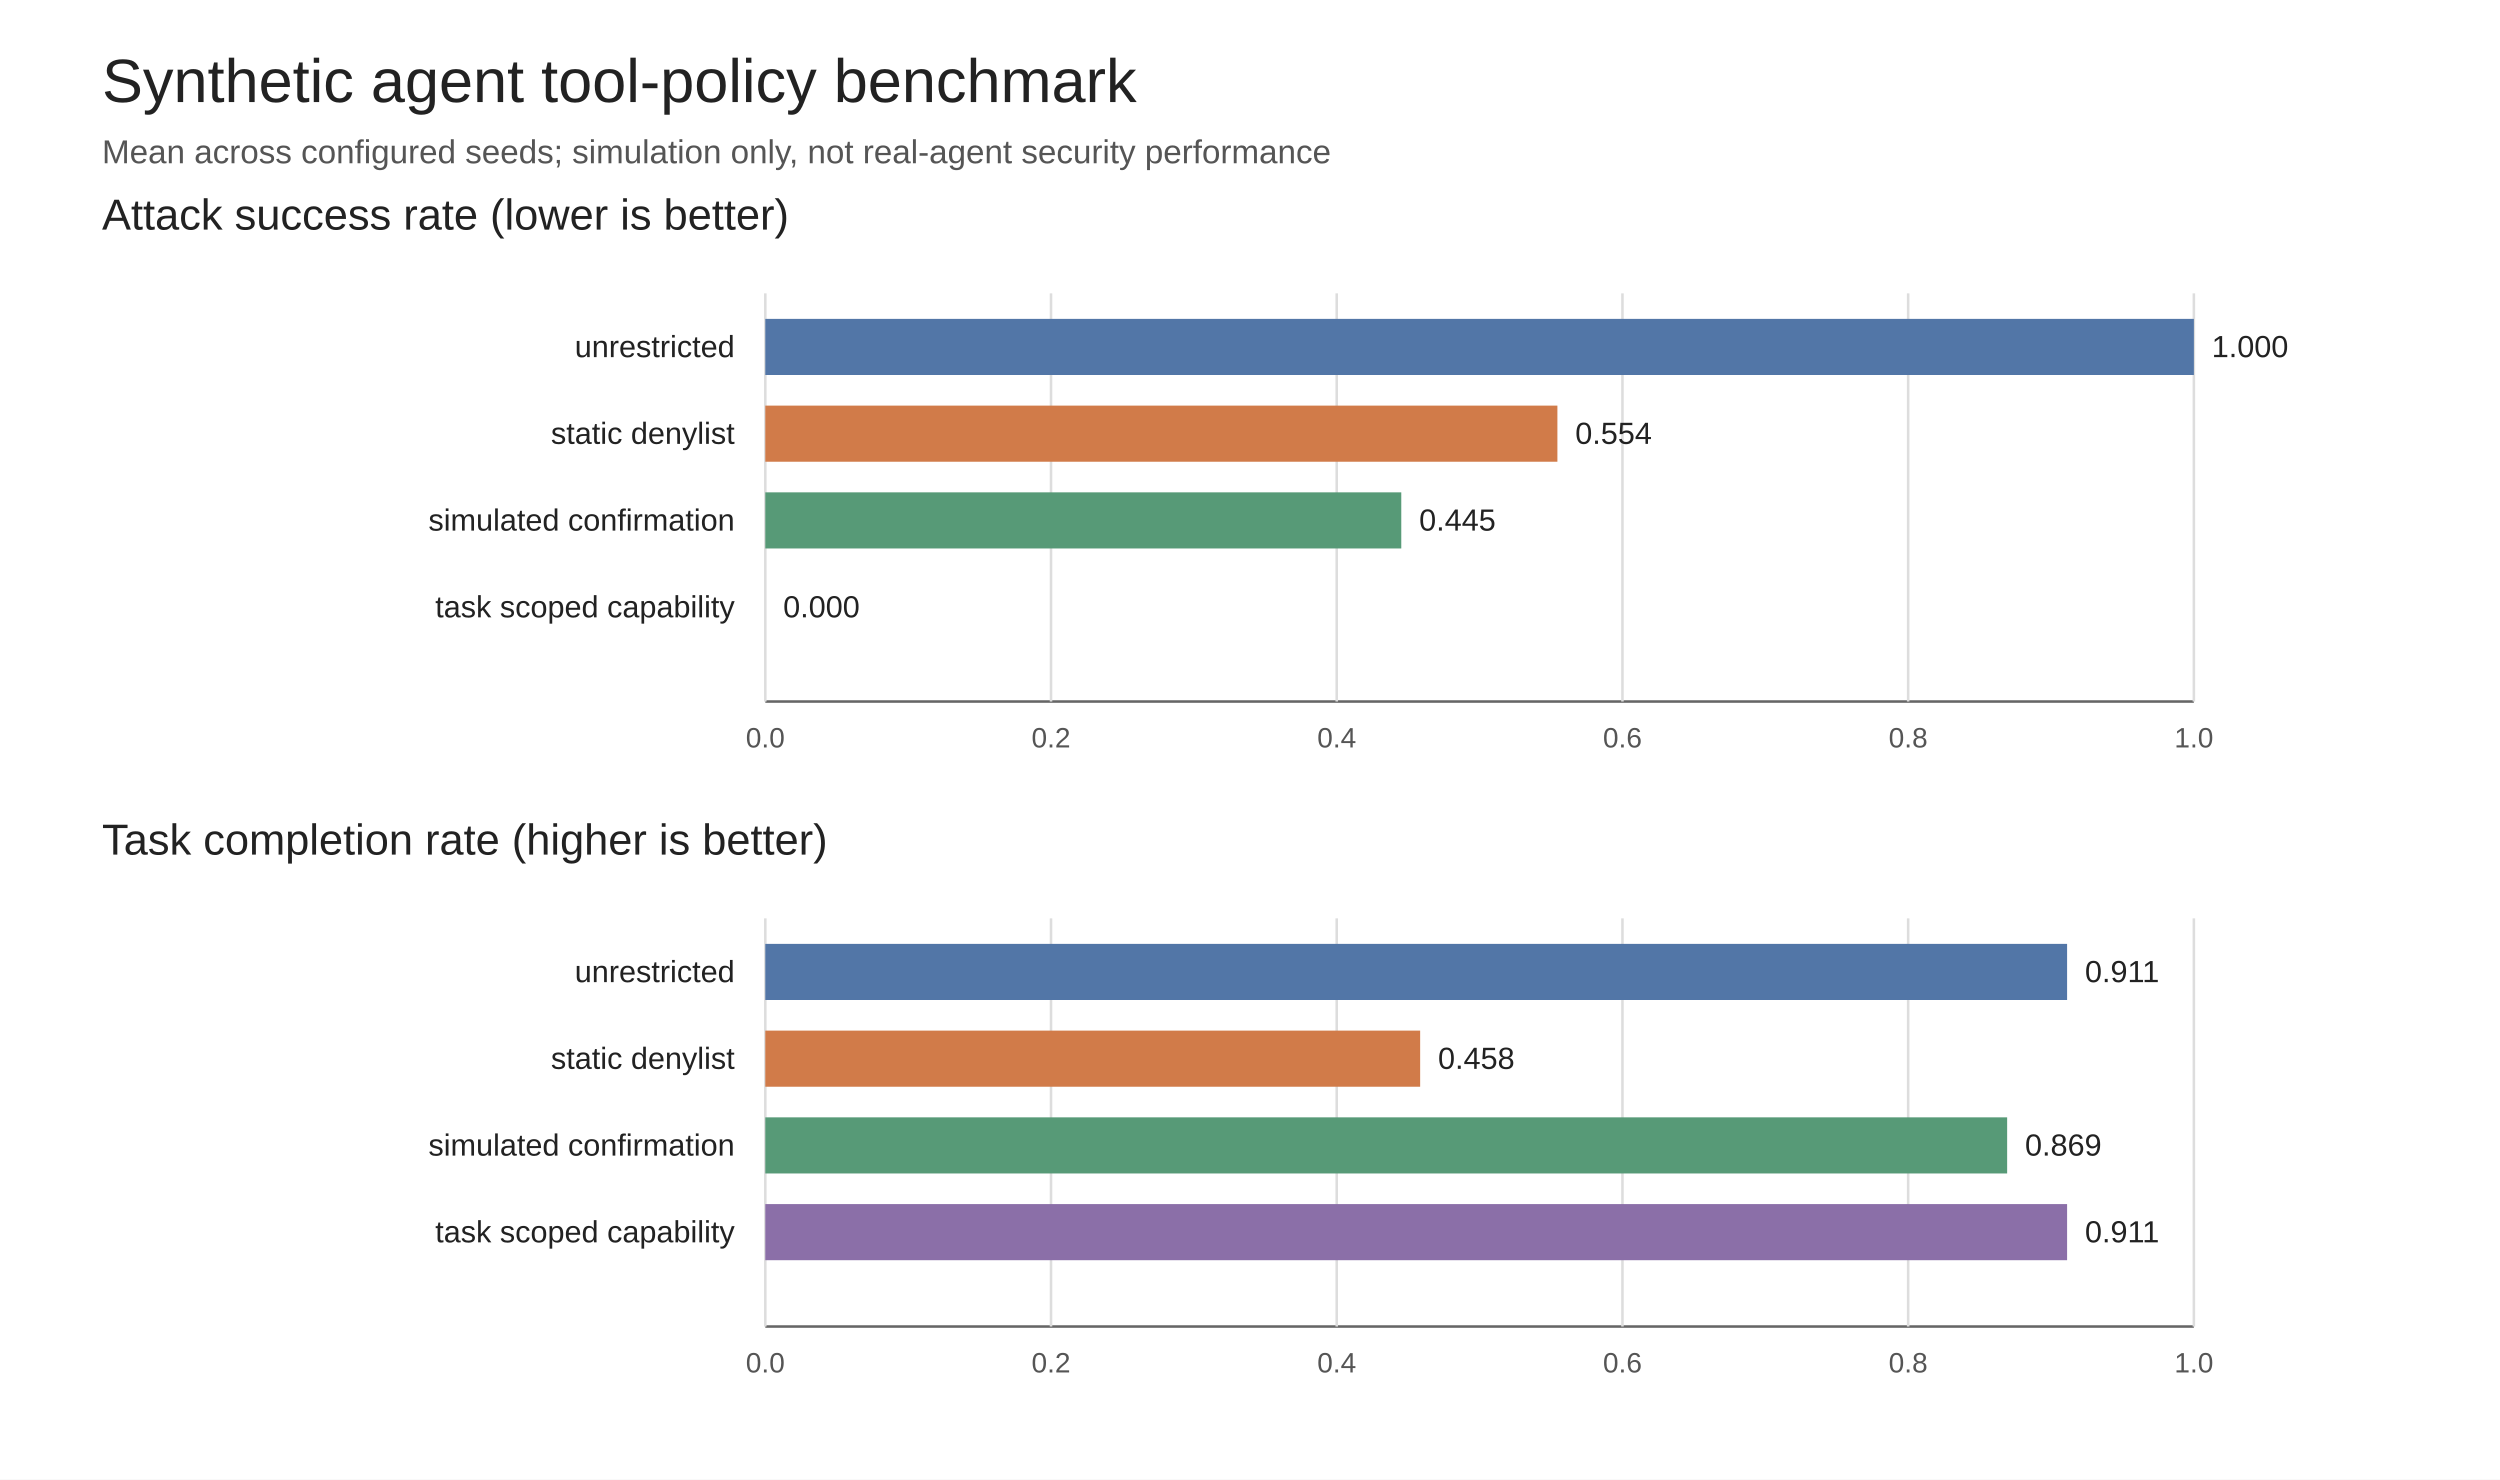
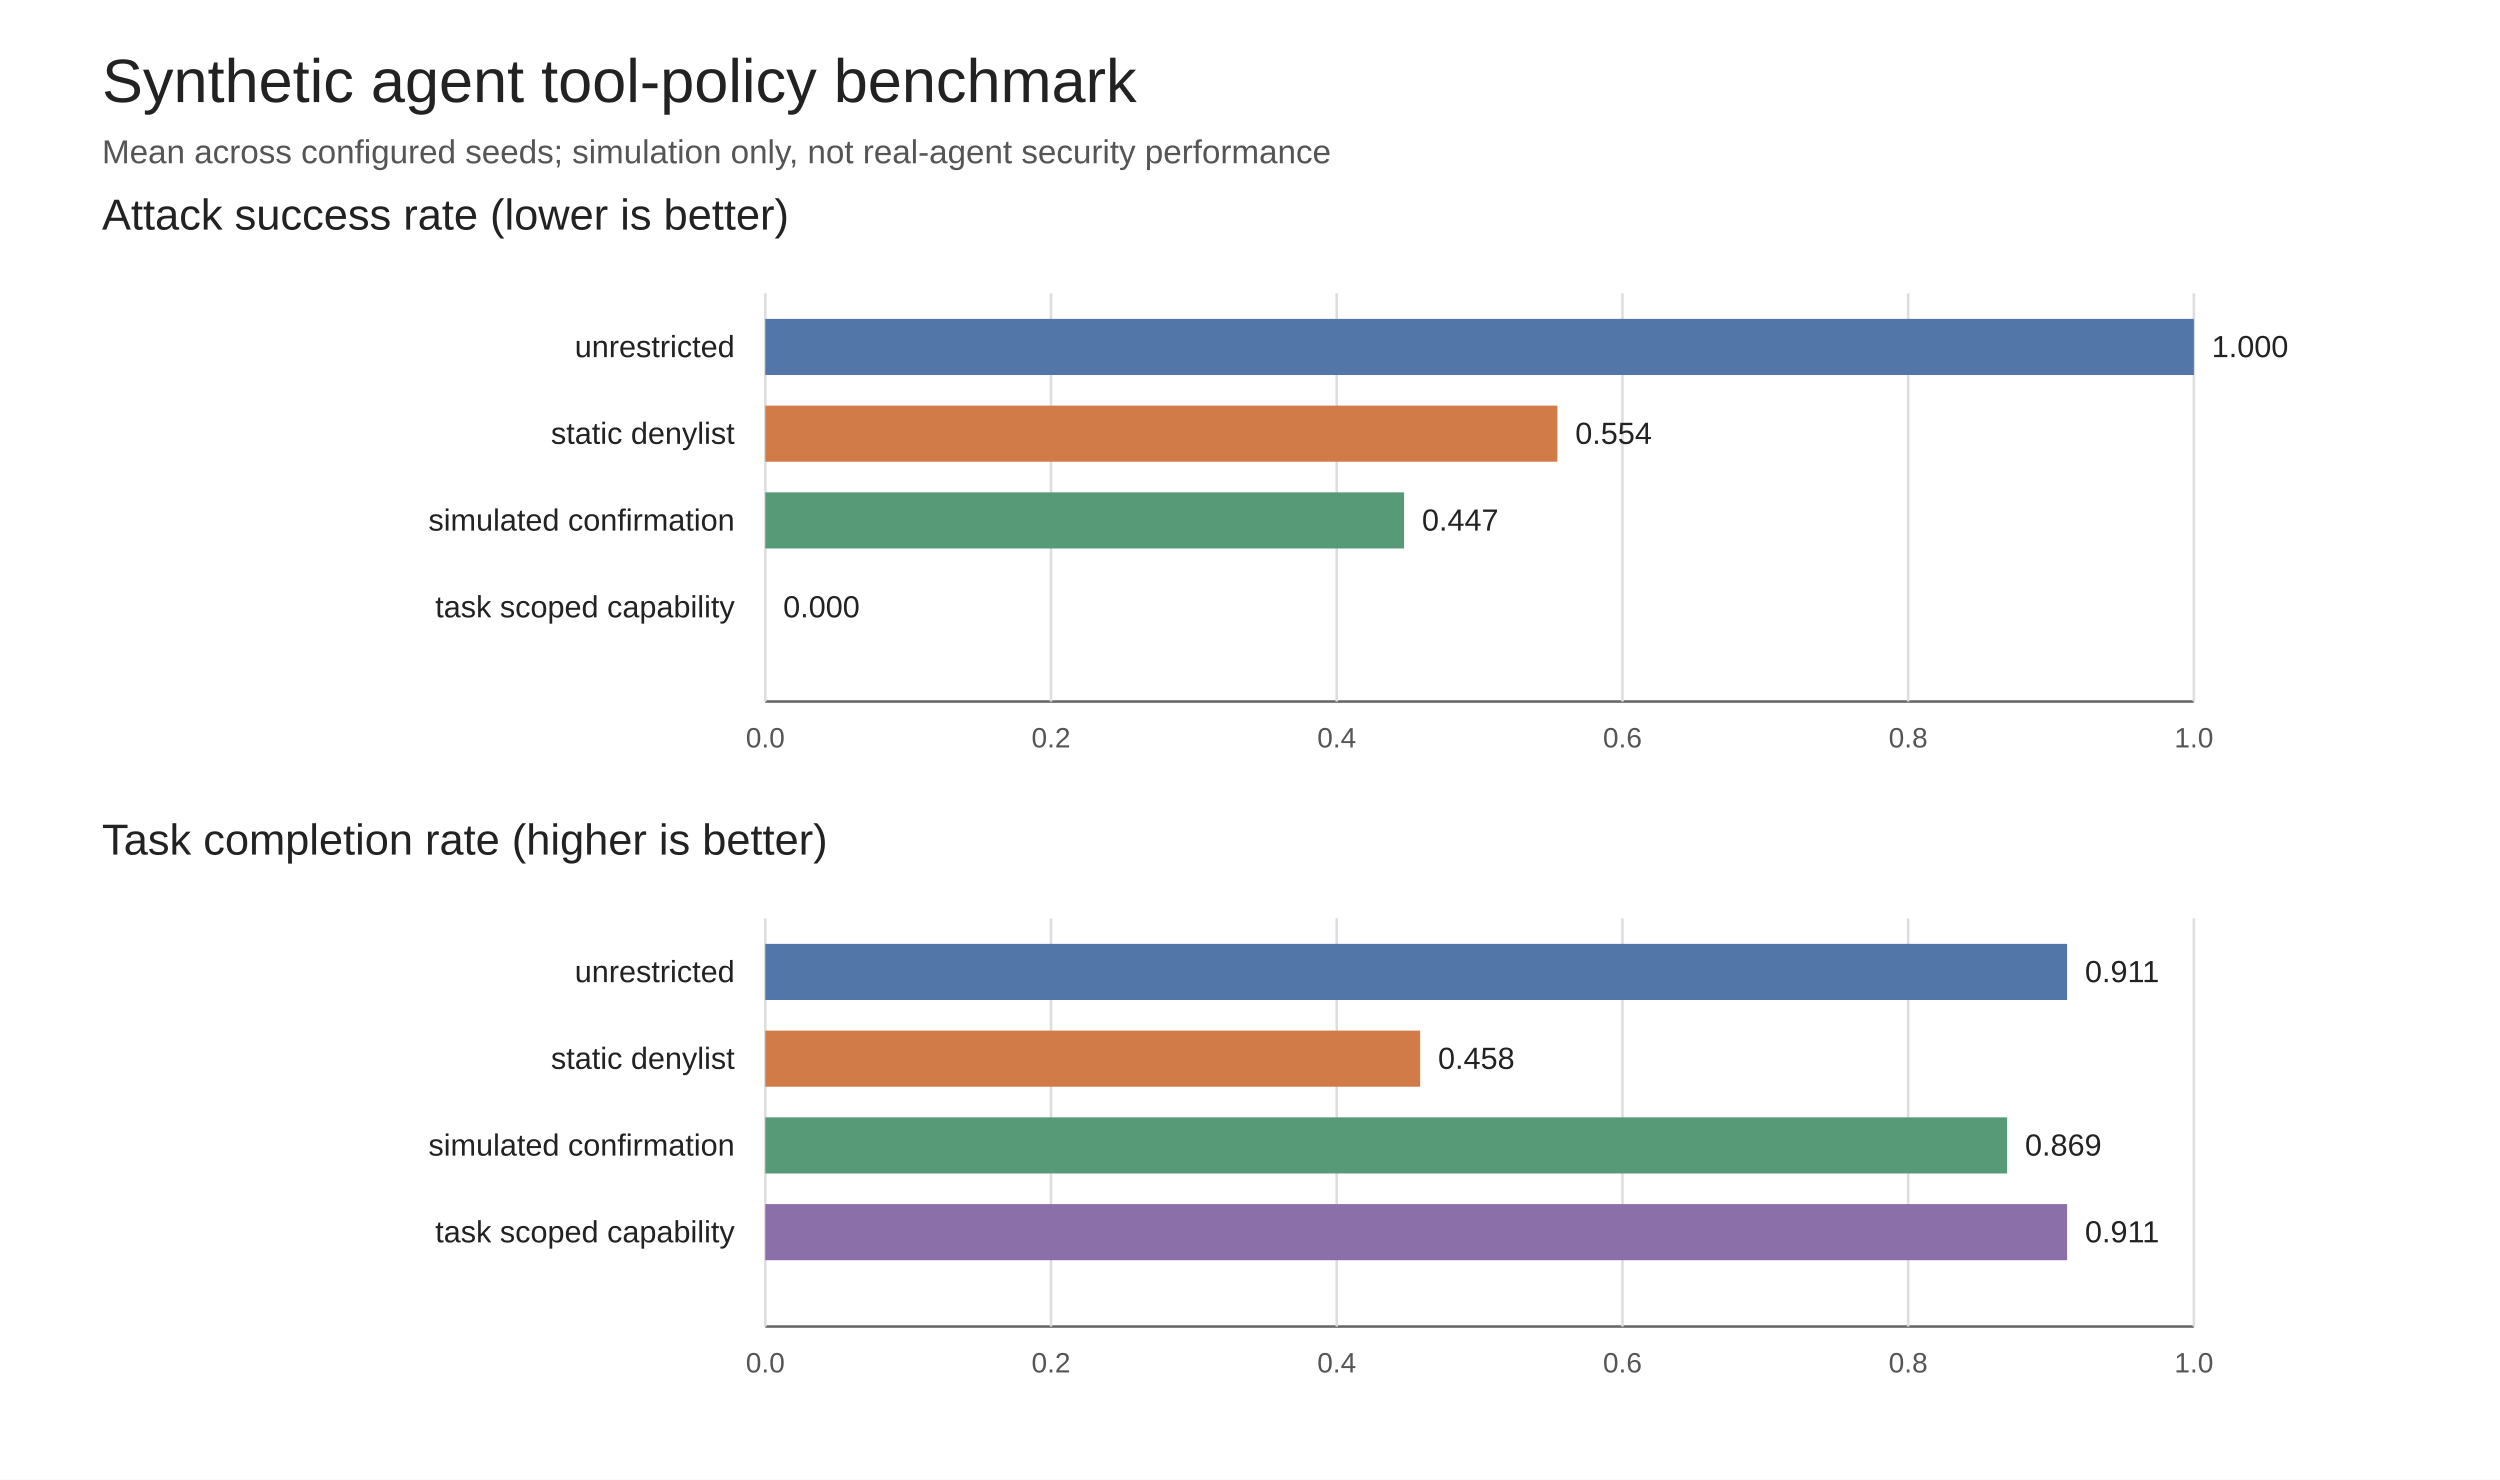
<svg xmlns="http://www.w3.org/2000/svg" width="980" height="580" viewBox="0 0 980 580">
  <rect width="100%" height="100%" fill="white" />
  <text x="40" y="40" font-size="24" font-family="Arial" fill="#222">Synthetic agent tool-policy benchmark</text>
  <text x="40" y="64" font-size="13" font-family="Arial" fill="#555">Mean across configured seeds; simulation only, not real-agent security performance</text>
  <text x="40" y="90" font-size="17" font-family="Arial" fill="#222">Attack success rate (lower is better)</text>
  <line x1="300" y1="275" x2="860" y2="275" stroke="#666" />
  <line x1="300.0" y1="115" x2="300.0" y2="275" stroke="#ddd" />
  <text x="300.0" y="293" text-anchor="middle" font-size="11" font-family="Arial" fill="#555">0.0</text>
  <line x1="412.0" y1="115" x2="412.0" y2="275" stroke="#ddd" />
  <text x="412.0" y="293" text-anchor="middle" font-size="11" font-family="Arial" fill="#555">0.2</text>
  <line x1="524.0" y1="115" x2="524.0" y2="275" stroke="#ddd" />
  <text x="524.0" y="293" text-anchor="middle" font-size="11" font-family="Arial" fill="#555">0.4</text>
  <line x1="636.0" y1="115" x2="636.0" y2="275" stroke="#ddd" />
  <text x="636.0" y="293" text-anchor="middle" font-size="11" font-family="Arial" fill="#555">0.6</text>
  <line x1="748.0" y1="115" x2="748.0" y2="275" stroke="#ddd" />
  <text x="748.0" y="293" text-anchor="middle" font-size="11" font-family="Arial" fill="#555">0.8</text>
  <line x1="860.0" y1="115" x2="860.0" y2="275" stroke="#ddd" />
  <text x="860.0" y="293" text-anchor="middle" font-size="11" font-family="Arial" fill="#555">1.0</text>
  <text x="288" y="140" text-anchor="end" font-size="12" font-family="Arial" fill="#222">unrestricted</text>
  <rect x="300" y="125" width="560.0" height="22" fill="#5276A7" />
  <text x="867.0" y="140" font-size="12" font-family="Arial" fill="#222">1.000</text>
  <text x="288" y="174" text-anchor="end" font-size="12" font-family="Arial" fill="#222">static denylist</text>
  <rect x="300" y="159" width="310.5" height="22" fill="#D17B49" />
  <text x="617.5" y="174" font-size="12" font-family="Arial" fill="#222">0.554</text>
  <text x="288" y="208" text-anchor="end" font-size="12" font-family="Arial" fill="#222">simulated confirmation</text>
-   <rect x="300" y="193" width="249.3" height="22" fill="#579A77" />
-   <text x="556.3" y="208" font-size="12" font-family="Arial" fill="#222">0.445</text>
+   <rect x="300" y="193" width="250.4" height="22" fill="#579A77" />
+   <text x="557.4" y="208" font-size="12" font-family="Arial" fill="#222">0.447</text>
  <text x="288" y="242" text-anchor="end" font-size="12" font-family="Arial" fill="#222">task scoped capability</text>
  <rect x="300" y="227" width="0.0" height="22" fill="#8B6FA8" />
  <text x="307.0" y="242" font-size="12" font-family="Arial" fill="#222">0.000</text>
  <text x="40" y="335" font-size="17" font-family="Arial" fill="#222">Task completion rate (higher is better)</text>
  <line x1="300" y1="520" x2="860" y2="520" stroke="#666" />
  <line x1="300.0" y1="360" x2="300.0" y2="520" stroke="#ddd" />
  <text x="300.0" y="538" text-anchor="middle" font-size="11" font-family="Arial" fill="#555">0.0</text>
  <line x1="412.0" y1="360" x2="412.0" y2="520" stroke="#ddd" />
  <text x="412.0" y="538" text-anchor="middle" font-size="11" font-family="Arial" fill="#555">0.2</text>
  <line x1="524.0" y1="360" x2="524.0" y2="520" stroke="#ddd" />
  <text x="524.0" y="538" text-anchor="middle" font-size="11" font-family="Arial" fill="#555">0.4</text>
  <line x1="636.0" y1="360" x2="636.0" y2="520" stroke="#ddd" />
  <text x="636.0" y="538" text-anchor="middle" font-size="11" font-family="Arial" fill="#555">0.6</text>
  <line x1="748.0" y1="360" x2="748.0" y2="520" stroke="#ddd" />
  <text x="748.0" y="538" text-anchor="middle" font-size="11" font-family="Arial" fill="#555">0.8</text>
  <line x1="860.0" y1="360" x2="860.0" y2="520" stroke="#ddd" />
  <text x="860.0" y="538" text-anchor="middle" font-size="11" font-family="Arial" fill="#555">1.0</text>
  <text x="288" y="385" text-anchor="end" font-size="12" font-family="Arial" fill="#222">unrestricted</text>
  <rect x="300" y="370" width="510.3" height="22" fill="#5276A7" />
  <text x="817.3" y="385" font-size="12" font-family="Arial" fill="#222">0.911</text>
  <text x="288" y="419" text-anchor="end" font-size="12" font-family="Arial" fill="#222">static denylist</text>
  <rect x="300" y="404" width="256.7" height="22" fill="#D17B49" />
  <text x="563.7" y="419" font-size="12" font-family="Arial" fill="#222">0.458</text>
  <text x="288" y="453" text-anchor="end" font-size="12" font-family="Arial" fill="#222">simulated confirmation</text>
  <rect x="300" y="438" width="486.8" height="22" fill="#579A77" />
  <text x="793.8" y="453" font-size="12" font-family="Arial" fill="#222">0.869</text>
  <text x="288" y="487" text-anchor="end" font-size="12" font-family="Arial" fill="#222">task scoped capability</text>
  <rect x="300" y="472" width="510.3" height="22" fill="#8B6FA8" />
  <text x="817.3" y="487" font-size="12" font-family="Arial" fill="#222">0.911</text>
</svg>
